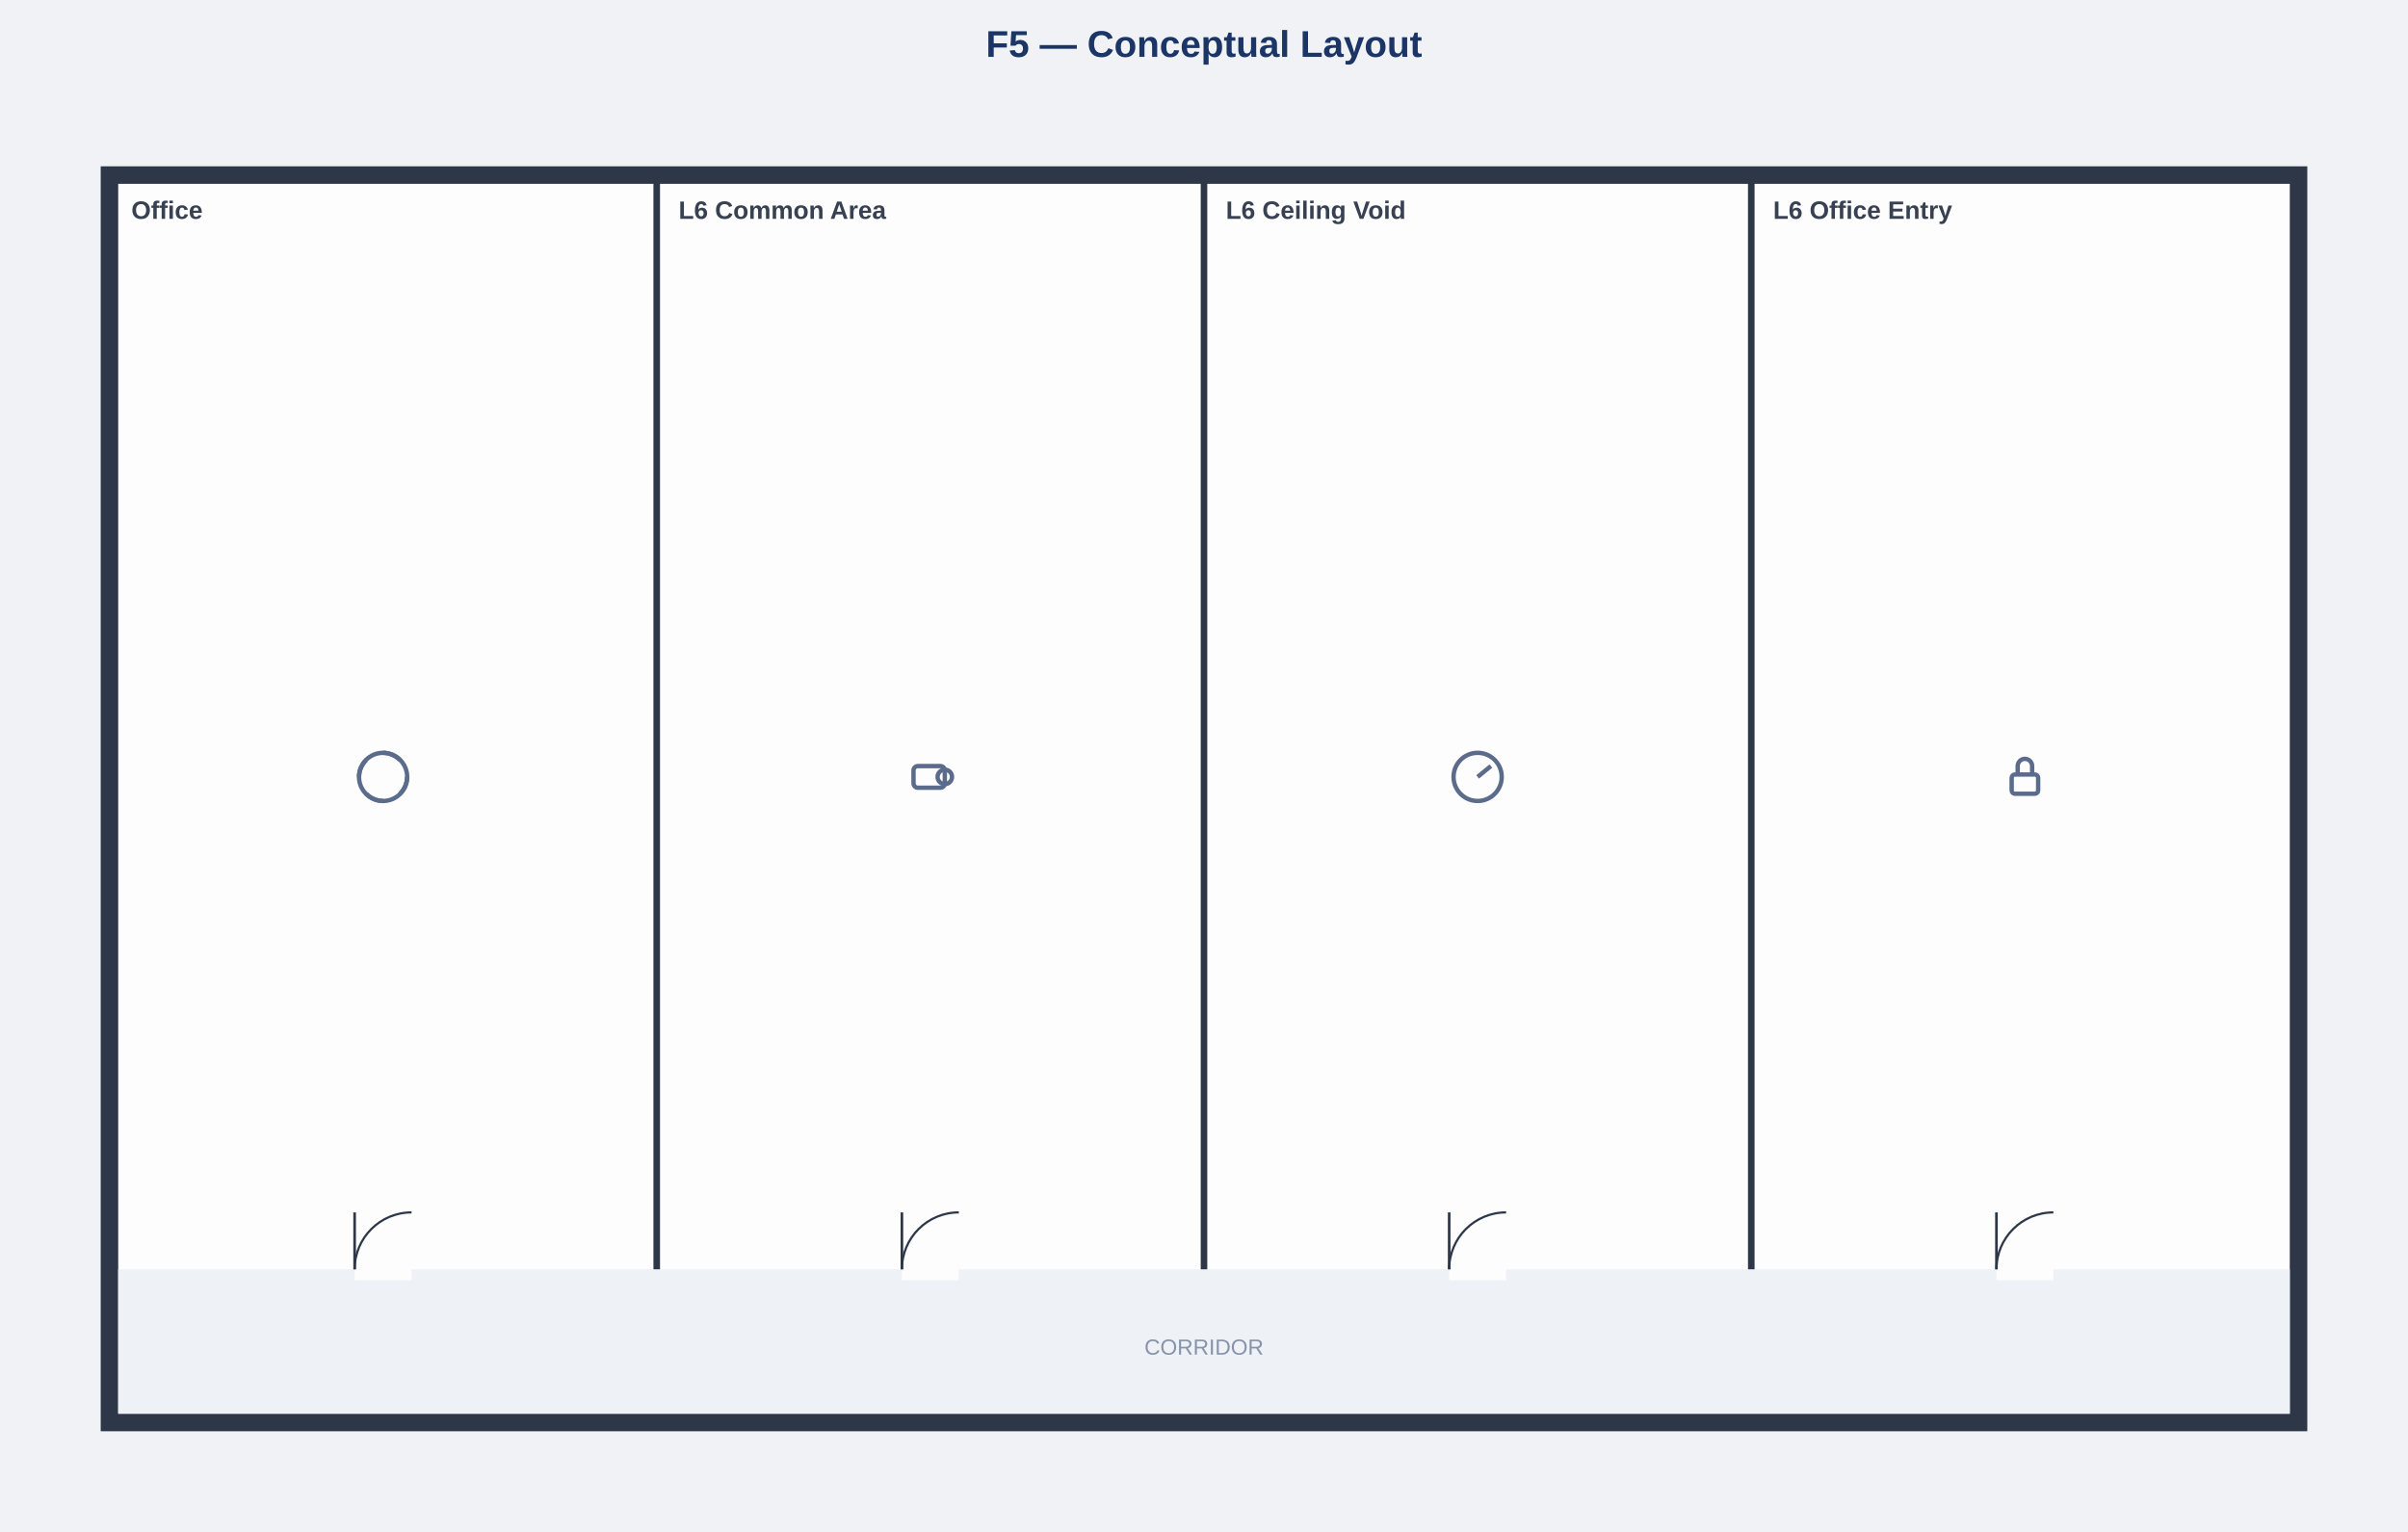
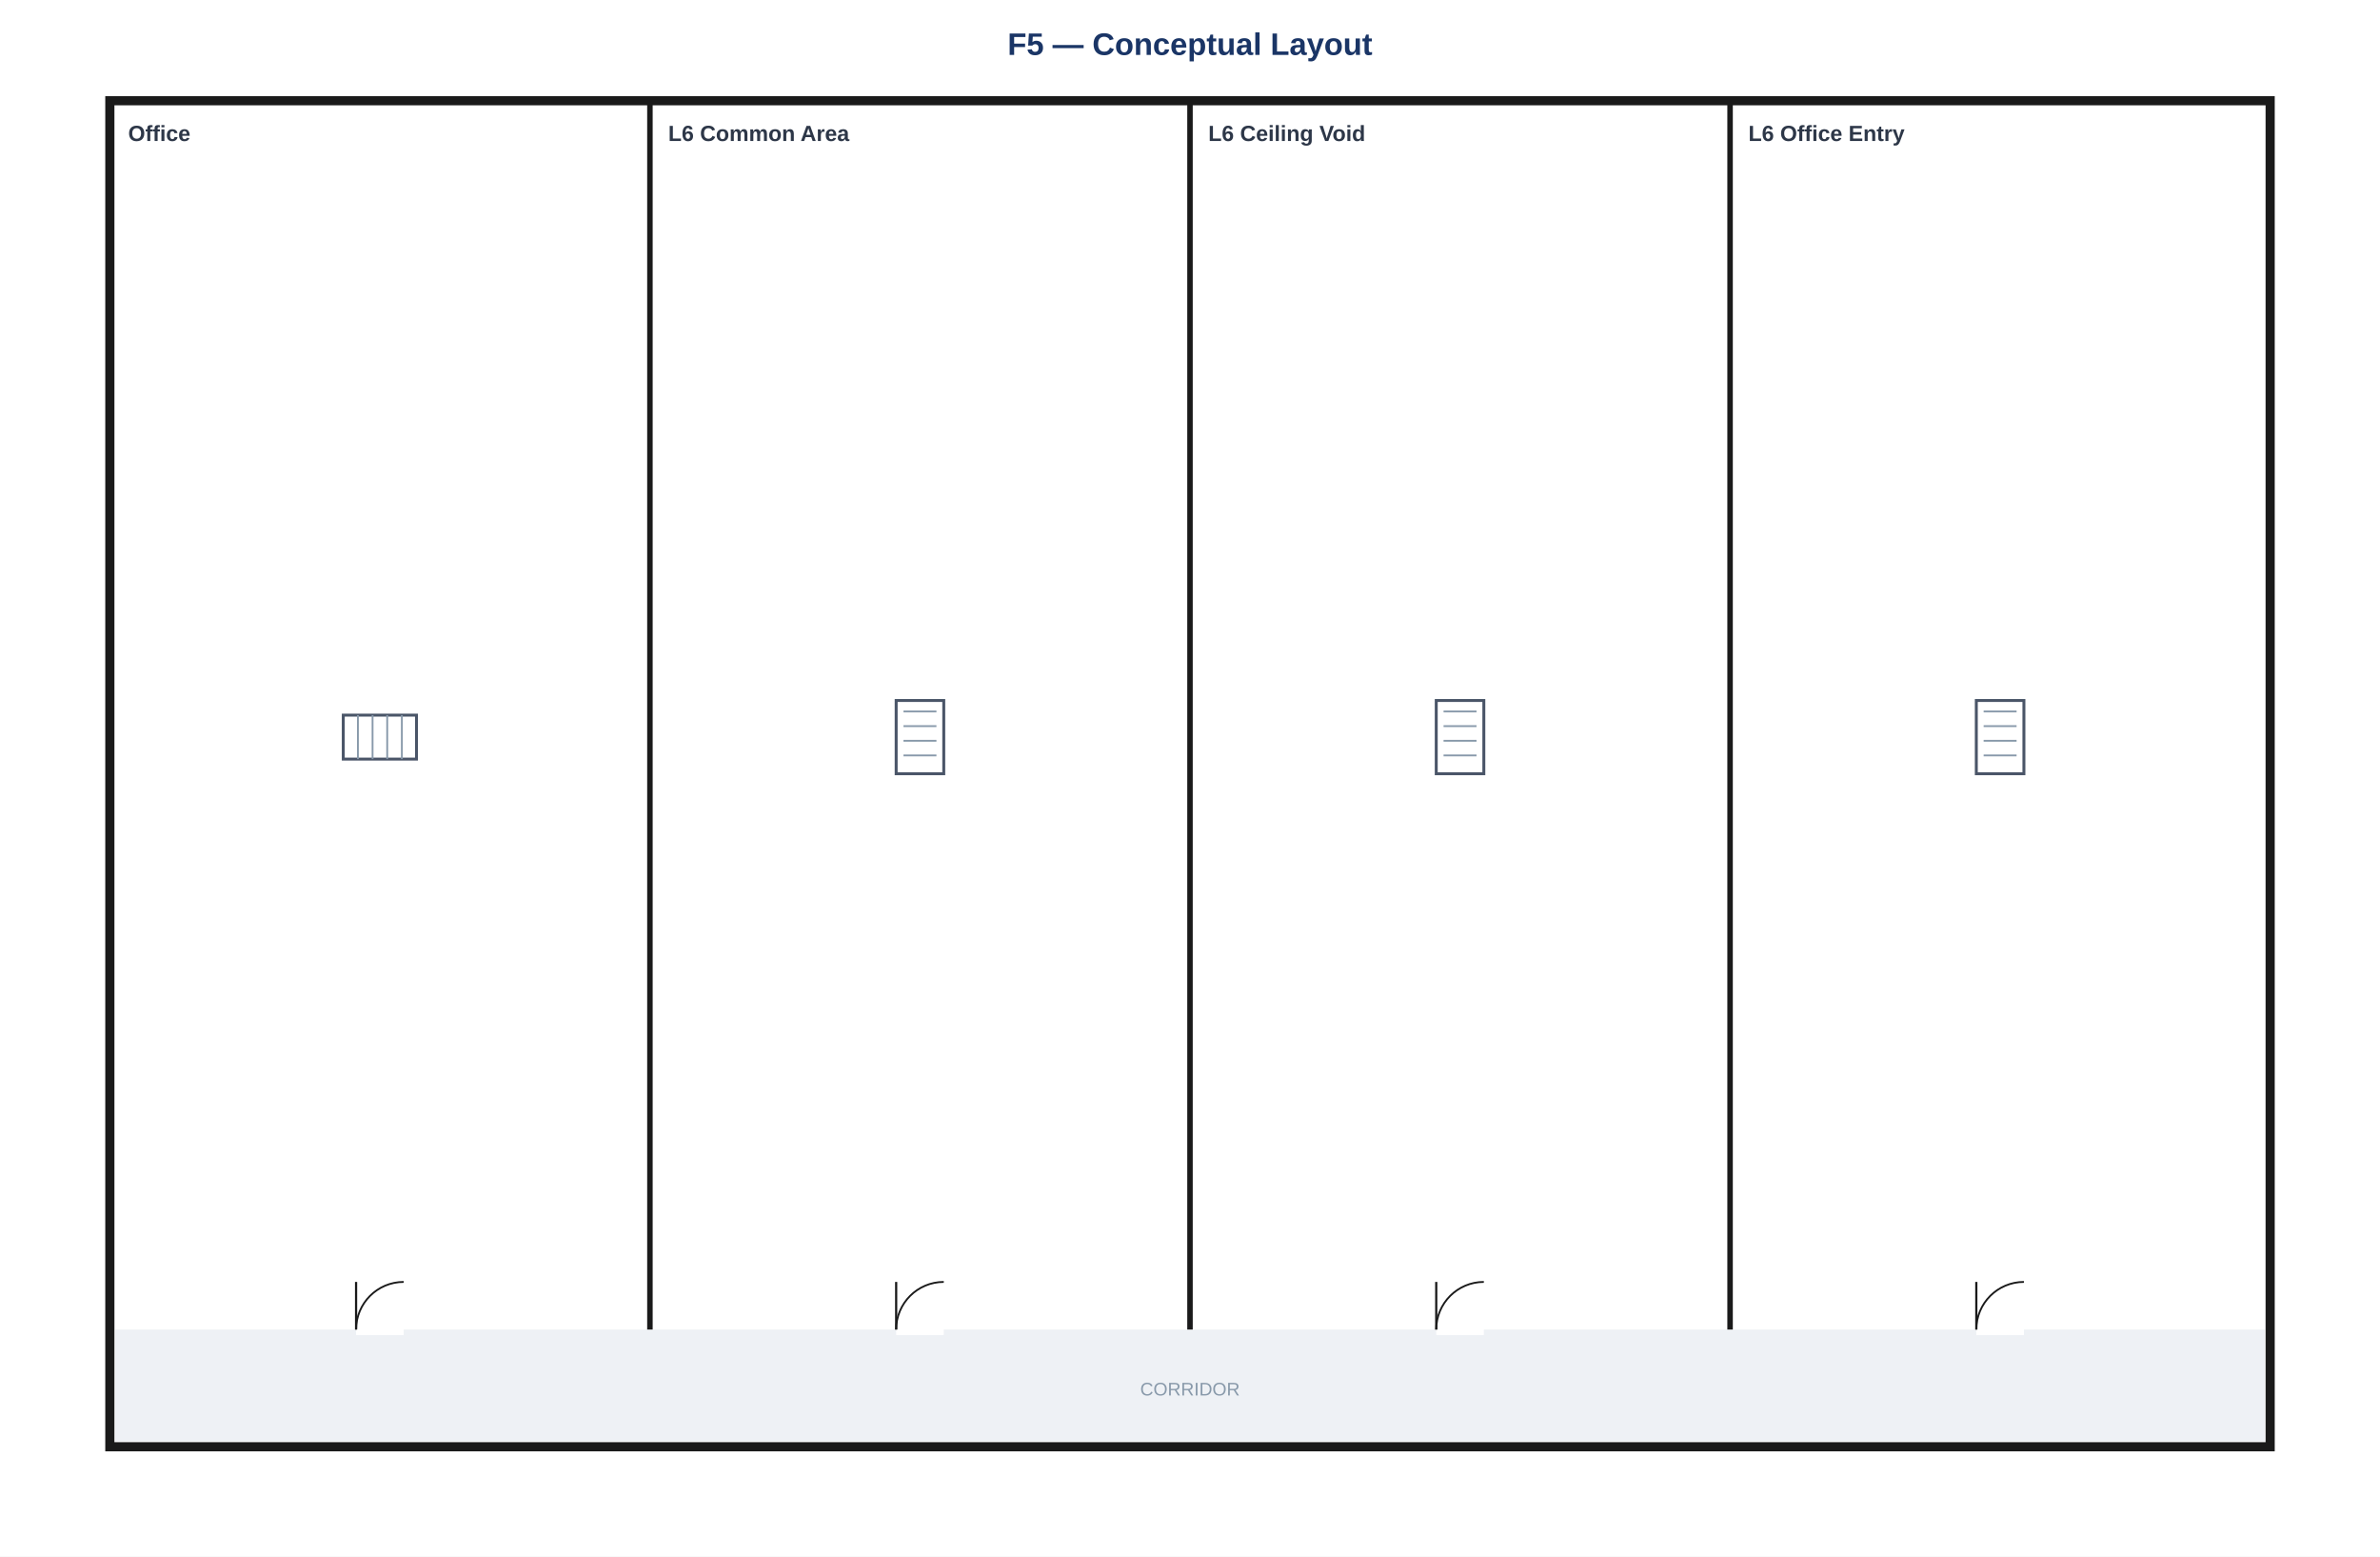
- <svg xmlns="http://www.w3.org/2000/svg" width="1100" height="700" viewBox="0 0 1100 700" font-family="Arial, sans-serif">
-   <rect x="0" y="0" width="1100" height="700" fill="#F0F2F6" />
-   <text x="550.0" y="26" text-anchor="middle" font-size="17" font-weight="bold" fill="#1A3566">F5 — Conceptual Layout</text>
-   <rect x="50" y="80" width="1000" height="570" fill="#FDFDFE" stroke="#2D3748" stroke-width="8" />
-   <rect x="54.0" y="580" width="992" height="66.0" fill="#EEF1F5" />
-   <text x="550.0" y="619.0" text-anchor="middle" font-size="10" fill="#5B6B8C" opacity="0.7">CORRIDOR</text>
-   <text x="60.0" y="100" font-size="11.5" font-weight="700" fill="#374151">Office</text>
-   <circle cx="175.0" cy="355.0" r="11" fill="none" stroke="#5B6B8C" stroke-width="2" />
-   <path d="M175.0,344.0 A11,11 0 0 1 182.7,347.3" stroke="#5B6B8C" stroke-width="2" fill="none" />
-   <path d="M186.0,355.0 A11,11 0 0 1 182.7,362.7" stroke="#5B6B8C" stroke-width="2" fill="none" />
-   <path d="M175.0,366.0 A11,11 0 0 1 167.3,362.7" stroke="#5B6B8C" stroke-width="2" fill="none" />
-   <path d="M164.0,355.0 A11,11 0 0 1 167.3,347.3" stroke="#5B6B8C" stroke-width="2" fill="none" />
-   <rect x="162.0" y="577.0" width="26.0" height="8" fill="#FDFDFE" />
-   <path d="M162.0,580.0 A26.0,26.0 0 0 1 188.0,554.0" fill="none" stroke="#2D3748" stroke-width="1" />
-   <line x1="162.0" y1="580.0" x2="162.0" y2="554.0" stroke="#2D3748" stroke-width="1.2" />
-   <line x1="300.0" y1="80" x2="300.0" y2="580" stroke="#2D3748" stroke-width="3" />
-   <text x="310.0" y="100" font-size="11.5" font-weight="700" fill="#374151">L6 Common Area</text>
-   <rect x="417.3" y="350.05" width="14.3" height="9.9" rx="2" fill="none" stroke="#5B6B8C" stroke-width="2" />
-   <circle cx="431.6" cy="355.0" r="3.3" fill="none" stroke="#5B6B8C" stroke-width="2" />
-   <rect x="412.0" y="577.0" width="26.0" height="8" fill="#FDFDFE" />
-   <path d="M412.0,580.0 A26.0,26.0 0 0 1 438.0,554.0" fill="none" stroke="#2D3748" stroke-width="1" />
-   <line x1="412.0" y1="580.0" x2="412.0" y2="554.0" stroke="#2D3748" stroke-width="1.2" />
-   <line x1="550.0" y1="80" x2="550.0" y2="580" stroke="#2D3748" stroke-width="3" />
-   <text x="560.0" y="100" font-size="11.5" font-weight="700" fill="#374151">L6 Ceiling Void</text>
-   <circle cx="675.0" cy="355.0" r="11" fill="none" stroke="#5B6B8C" stroke-width="2" />
-   <path d="M675.0,355.0 L681.05,350.05" stroke="#5B6B8C" stroke-width="2" />
-   <rect x="662.0" y="577.0" width="26.0" height="8" fill="#FDFDFE" />
-   <path d="M662.0,580.0 A26.0,26.0 0 0 1 688.0,554.0" fill="none" stroke="#2D3748" stroke-width="1" />
-   <line x1="662.0" y1="580.0" x2="662.0" y2="554.0" stroke="#2D3748" stroke-width="1.2" />
-   <line x1="800.0" y1="80" x2="800.0" y2="580" stroke="#2D3748" stroke-width="3" />
-   <text x="810.0" y="100" font-size="11.5" font-weight="700" fill="#374151">L6 Office Entry</text>
-   <rect x="918.95" y="353.9" width="12.1" height="8.8" rx="1.5" fill="none" stroke="#5B6B8C" stroke-width="2" />
-   <path d="M921.7,353.9 L921.7,350.05 A3.3,3.3 0 0 1 928.3,350.05 L928.3,353.9" fill="none" stroke="#5B6B8C" stroke-width="2" />
-   <rect x="912.0" y="577.0" width="26.0" height="8" fill="#FDFDFE" />
-   <path d="M912.0,580.0 A26.0,26.0 0 0 1 938.0,554.0" fill="none" stroke="#2D3748" stroke-width="1" />
-   <line x1="912.0" y1="580.0" x2="912.0" y2="554.0" stroke="#2D3748" stroke-width="1.2" />
+ <svg xmlns="http://www.w3.org/2000/svg" width="1300" height="850" viewBox="0 0 1300 850" font-family="Arial, sans-serif">
+   <rect x="0" y="0" width="1300" height="850" fill="#FFFFFF" />
+   <text x="650.0" y="30" text-anchor="middle" font-size="17" font-weight="bold" fill="#1A3566">F5 — Conceptual Layout</text>
+   <rect x="60" y="55" width="1180" height="735" fill="none" stroke="#1A1A1A" stroke-width="5" />
+   <rect x="63" y="726" width="1174" height="61" fill="#EEF1F5" />
+   <text x="650.0" y="762.0" text-anchor="middle" font-size="10" fill="#8899AA">CORRIDOR</text>
+   <text x="70.0" y="77" font-size="12" font-weight="700" fill="#2D3748">Office</text>
+   <rect x="187.5" y="390.5" width="40" height="24.0" fill="none" stroke="#4A5568" stroke-width="1.6" />
+   <line x1="195.5" y1="390.5" x2="195.5" y2="414.5" stroke="#8899AA" stroke-width="1" />
+   <line x1="203.5" y1="390.5" x2="203.5" y2="414.5" stroke="#8899AA" stroke-width="1" />
+   <line x1="211.5" y1="390.5" x2="211.5" y2="414.5" stroke="#8899AA" stroke-width="1" />
+   <line x1="219.5" y1="390.5" x2="219.5" y2="414.5" stroke="#8899AA" stroke-width="1" />
+   <rect x="194.5" y="723" width="26" height="6" fill="#FFFFFF" />
+   <path d="M194.5,726 A26,26 0 0 1 220.5,700" fill="none" stroke="#1A1A1A" stroke-width="1" />
+   <line x1="194.5" y1="726" x2="194.5" y2="700" stroke="#1A1A1A" stroke-width="1.2" />
+   <line x1="355.0" y1="55" x2="355.0" y2="726" stroke="#1A1A1A" stroke-width="3" />
+   <text x="365.0" y="77" font-size="12" font-weight="700" fill="#2D3748">L6 Common Area</text>
+   <rect x="489.5" y="382.5" width="26" height="40" fill="none" stroke="#4A5568" stroke-width="1.6" />
+   <line x1="493.5" y1="388.5" x2="511.5" y2="388.5" stroke="#8899AA" stroke-width="1" />
+   <line x1="493.5" y1="396.5" x2="511.5" y2="396.5" stroke="#8899AA" stroke-width="1" />
+   <line x1="493.5" y1="404.5" x2="511.5" y2="404.5" stroke="#8899AA" stroke-width="1" />
+   <line x1="493.5" y1="412.5" x2="511.5" y2="412.5" stroke="#8899AA" stroke-width="1" />
+   <rect x="489.5" y="723" width="26" height="6" fill="#FFFFFF" />
+   <path d="M489.5,726 A26,26 0 0 1 515.5,700" fill="none" stroke="#1A1A1A" stroke-width="1" />
+   <line x1="489.5" y1="726" x2="489.5" y2="700" stroke="#1A1A1A" stroke-width="1.2" />
+   <line x1="650.0" y1="55" x2="650.0" y2="726" stroke="#1A1A1A" stroke-width="3" />
+   <text x="660.0" y="77" font-size="12" font-weight="700" fill="#2D3748">L6 Ceiling Void</text>
+   <rect x="784.5" y="382.5" width="26" height="40" fill="none" stroke="#4A5568" stroke-width="1.6" />
+   <line x1="788.5" y1="388.5" x2="806.5" y2="388.5" stroke="#8899AA" stroke-width="1" />
+   <line x1="788.5" y1="396.5" x2="806.5" y2="396.5" stroke="#8899AA" stroke-width="1" />
+   <line x1="788.5" y1="404.5" x2="806.5" y2="404.5" stroke="#8899AA" stroke-width="1" />
+   <line x1="788.5" y1="412.5" x2="806.5" y2="412.5" stroke="#8899AA" stroke-width="1" />
+   <rect x="784.5" y="723" width="26" height="6" fill="#FFFFFF" />
+   <path d="M784.5,726 A26,26 0 0 1 810.5,700" fill="none" stroke="#1A1A1A" stroke-width="1" />
+   <line x1="784.5" y1="726" x2="784.5" y2="700" stroke="#1A1A1A" stroke-width="1.2" />
+   <line x1="945.0" y1="55" x2="945.0" y2="726" stroke="#1A1A1A" stroke-width="3" />
+   <text x="955.0" y="77" font-size="12" font-weight="700" fill="#2D3748">L6 Office Entry</text>
+   <rect x="1079.5" y="382.5" width="26" height="40" fill="none" stroke="#4A5568" stroke-width="1.6" />
+   <line x1="1083.5" y1="388.5" x2="1101.5" y2="388.5" stroke="#8899AA" stroke-width="1" />
+   <line x1="1083.5" y1="396.5" x2="1101.5" y2="396.5" stroke="#8899AA" stroke-width="1" />
+   <line x1="1083.5" y1="404.5" x2="1101.5" y2="404.5" stroke="#8899AA" stroke-width="1" />
+   <line x1="1083.5" y1="412.5" x2="1101.5" y2="412.5" stroke="#8899AA" stroke-width="1" />
+   <rect x="1079.5" y="723" width="26" height="6" fill="#FFFFFF" />
+   <path d="M1079.5,726 A26,26 0 0 1 1105.5,700" fill="none" stroke="#1A1A1A" stroke-width="1" />
+   <line x1="1079.5" y1="726" x2="1079.5" y2="700" stroke="#1A1A1A" stroke-width="1.2" />
</svg>
